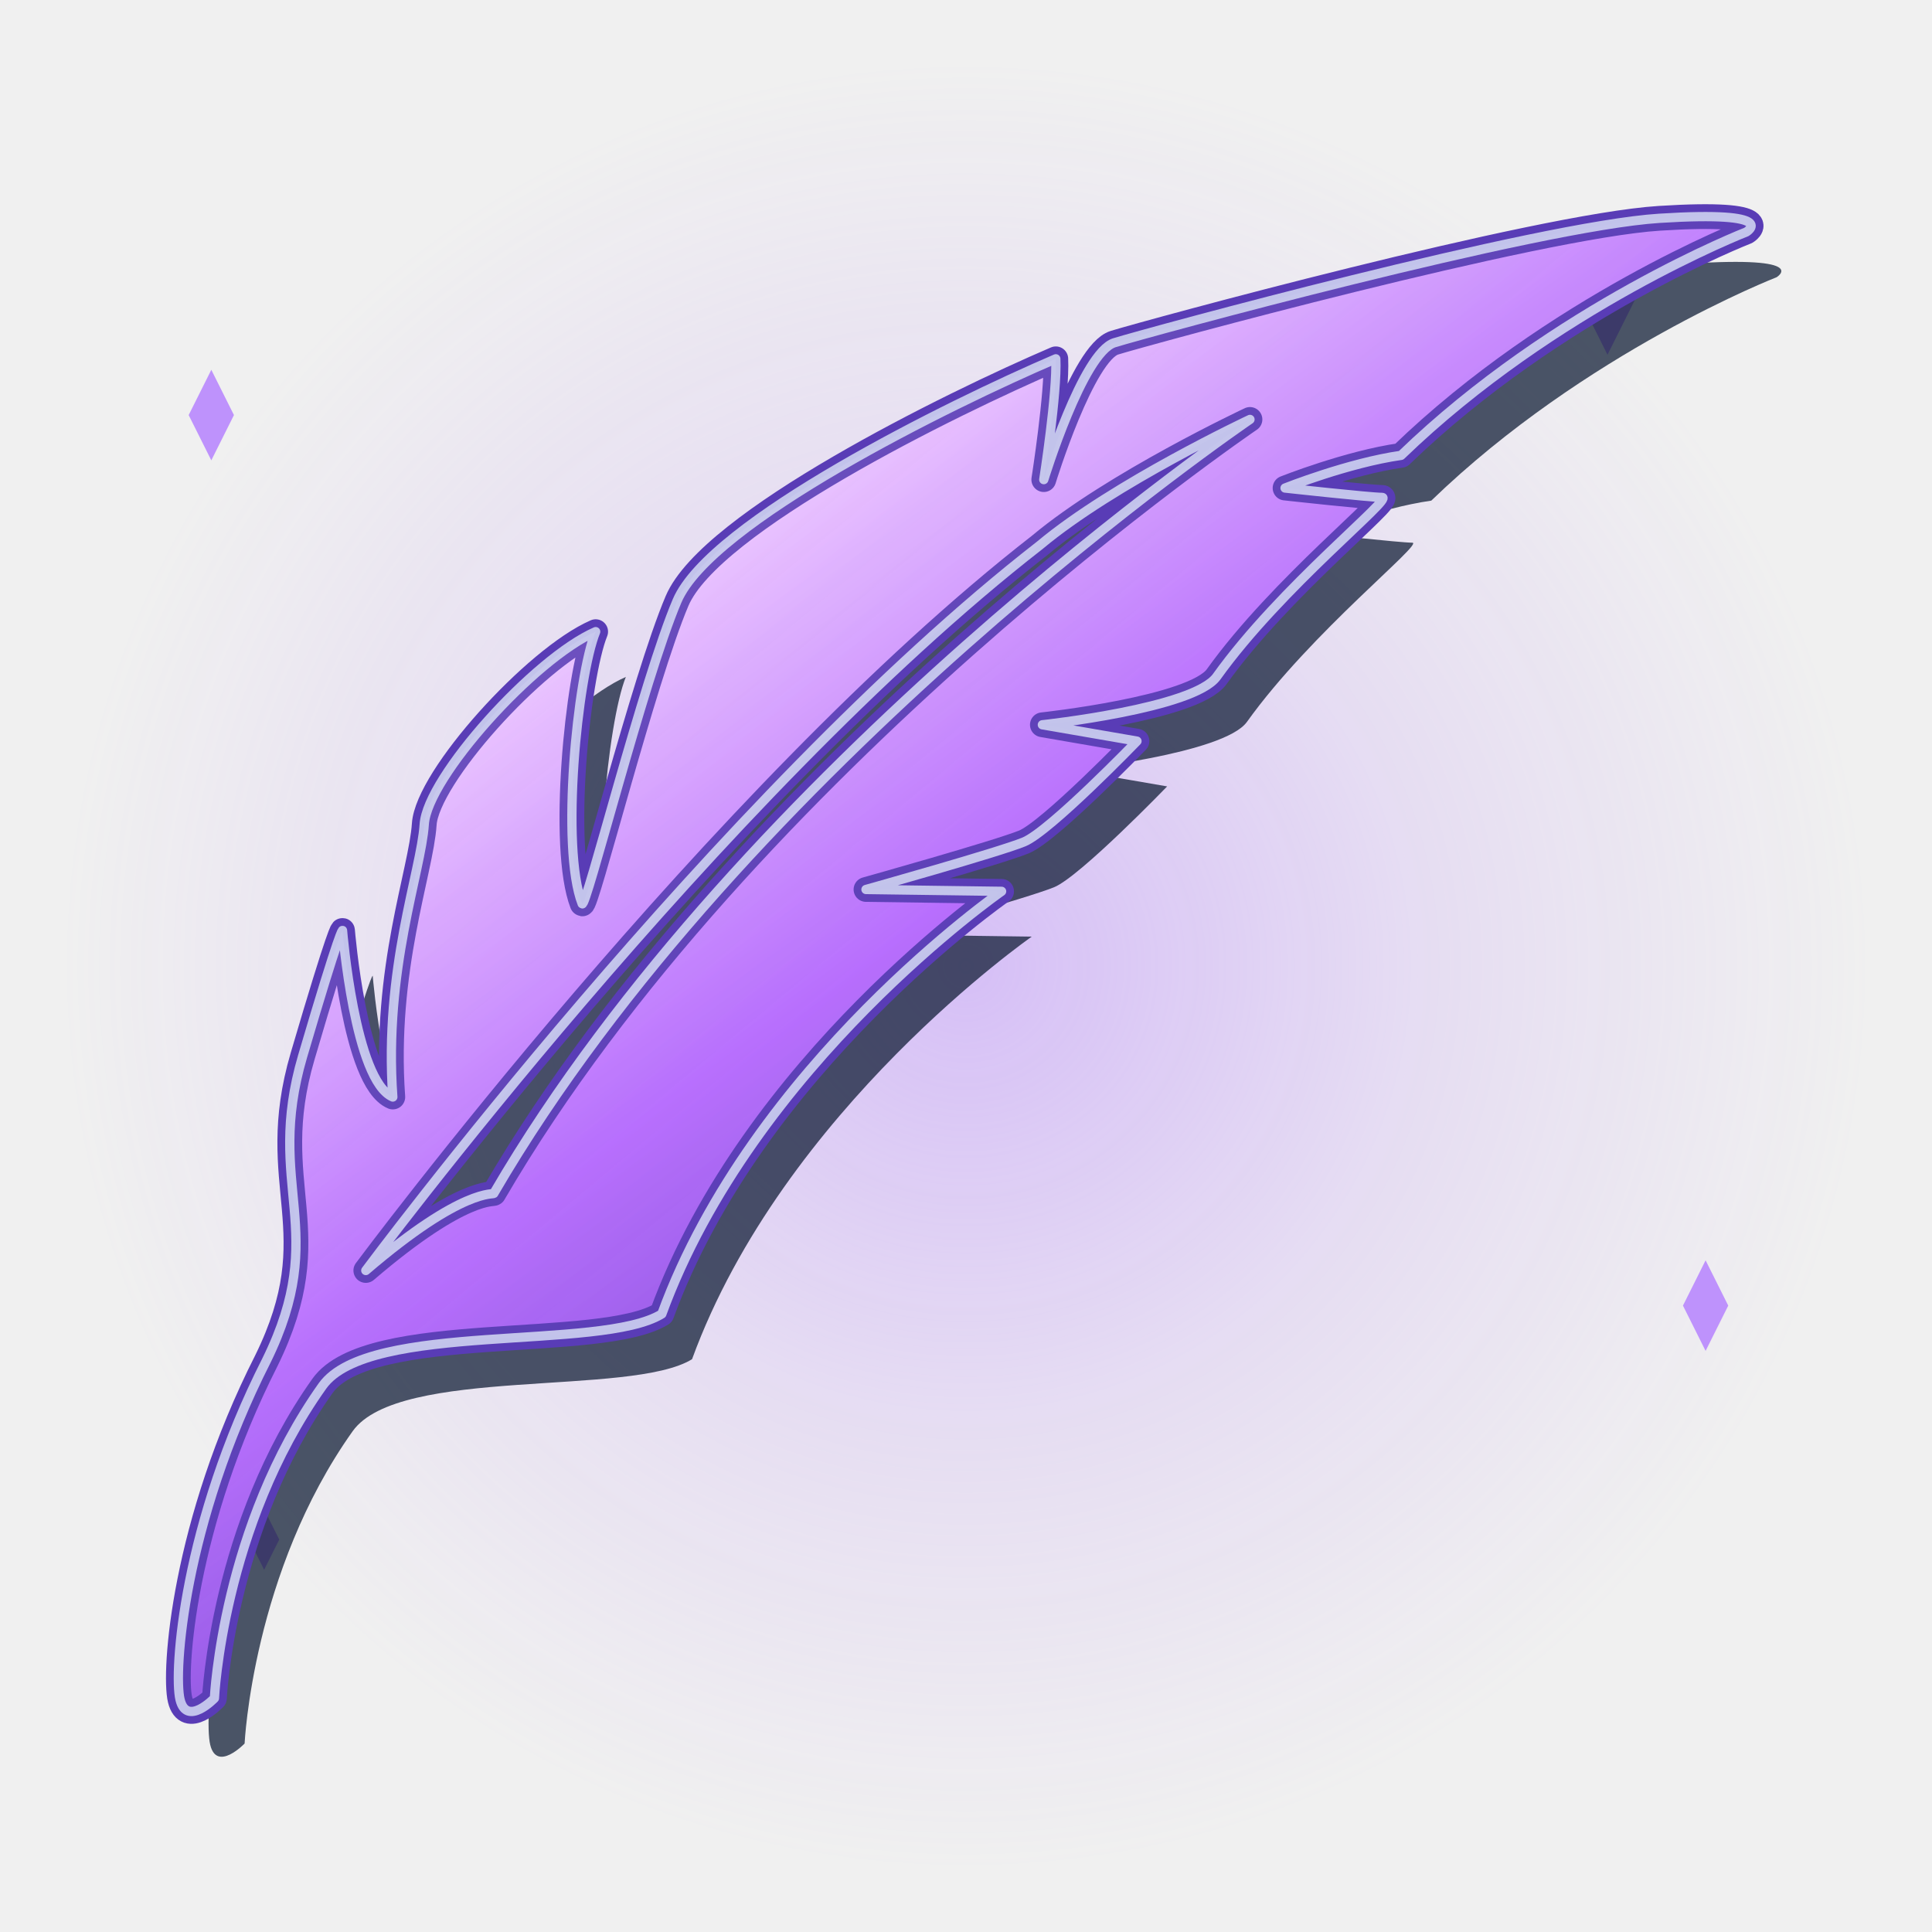
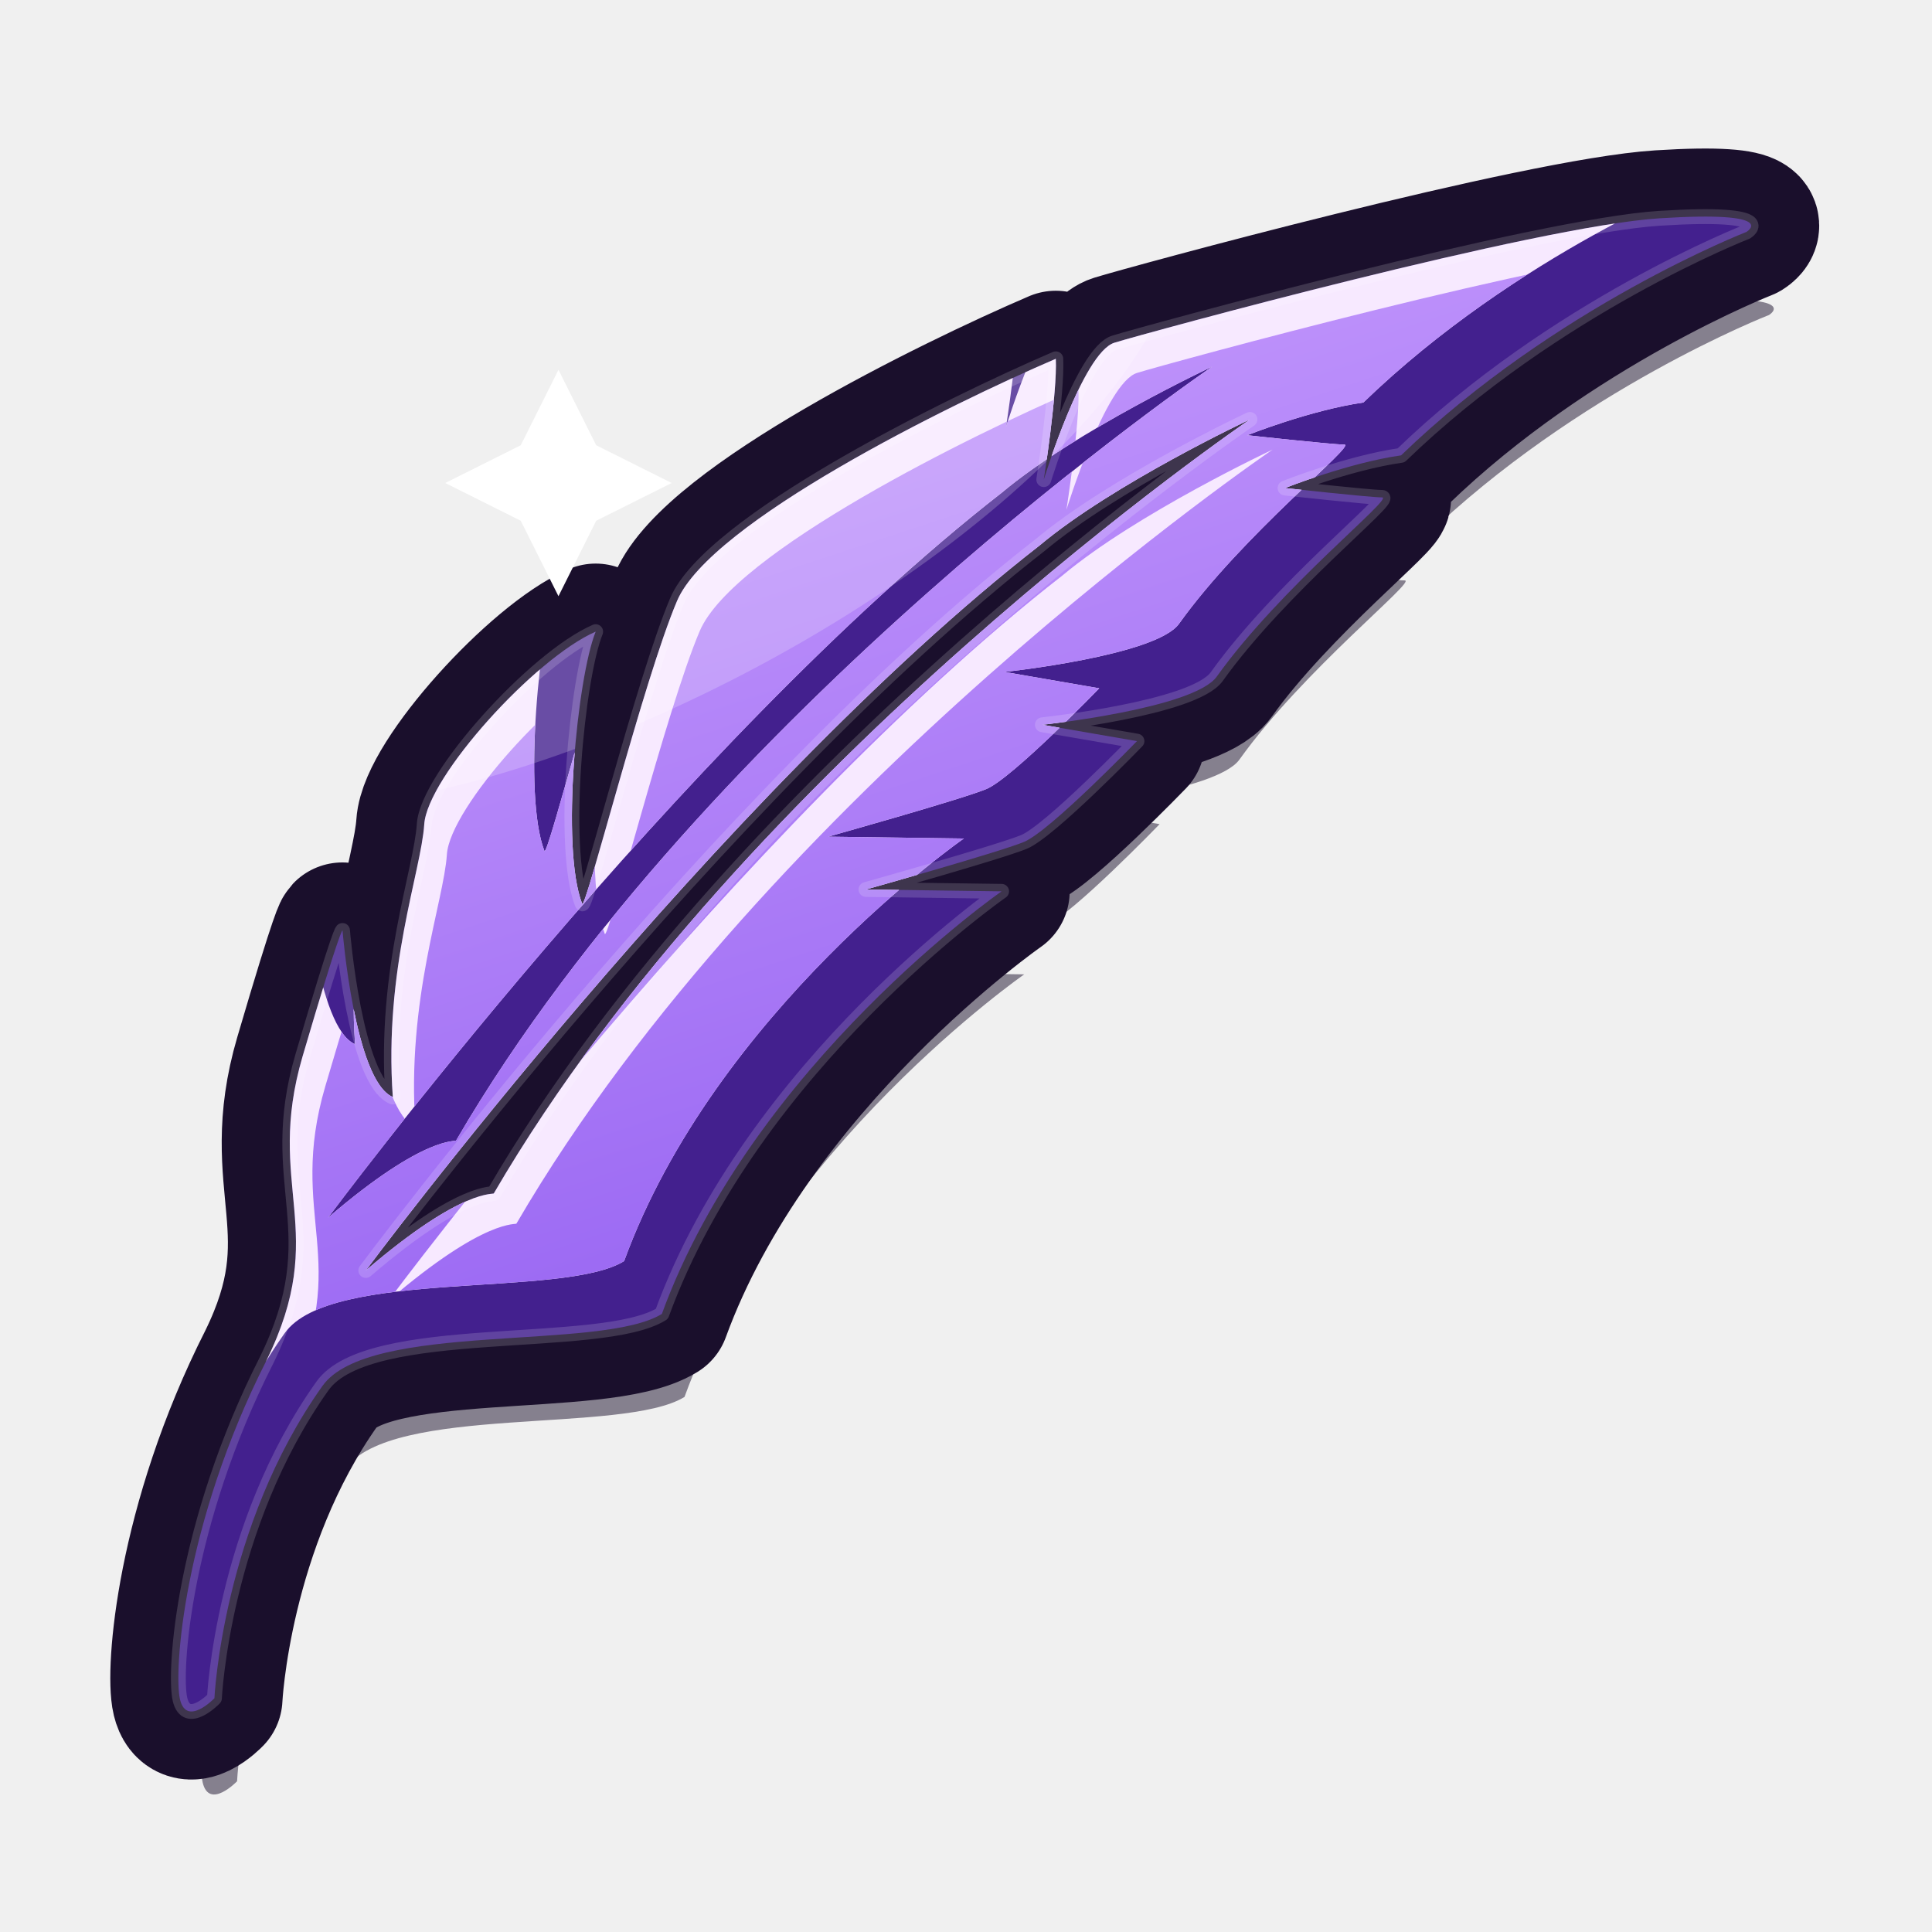
<svg xmlns="http://www.w3.org/2000/svg" width="512" height="512" viewBox="0 0 256 256">
  <defs>
-     <linearGradient id="email" x1=".13" y1=".03" x2=".86" y2="1">
-       <stop stop-color="#ffffff" />
-       <stop offset=".13" stop-color="#fce4ff" />
-       <stop offset=".46" stop-color="#b86dff" />
-       <stop offset=".82" stop-color="#593cb6" />
-       <stop offset="1" stop-color="#b86dff" />
+     <clipPath id="sc3e4ddfd">
+       <path d="M254.157,9.432s-30.914,12.031-55.8,36.1c-8.519,1.212-18.751,5.282-18.751,5.282s13.681,1.507,15.681,1.514-16.353,14.458-26.719,28.957c-3.689,5.16-28.178,7.784-28.178,7.784l15.286,2.642s-14.091,14.585-18.271,16.293-25.518,7.68-25.518,7.68l21.915,0.3s-40.154,27.9-54.9,68.286c-9.88,6.1-47.358,1.114-54.841,11.635C7.895,218.632,6.6,246.373,6.6,246.373s-4.475,4.662-5.554.218S1.607,218.227,15,191.812c10.381-21.128-.355-28.047,5.851-49.179S27.3,122.308,27.3,122.308s1.976,24.334,8.126,26.912c-1.48-20.649,4.586-36.447,5.08-44.072s17.856-26.834,27.7-31.127c-2.96,7.291-5.7,34.923-2.187,43.958,0.513,1.32,9.917-36.18,15.341-48.926s44.006-31.746,61.2-39.121c0.261,5.461-1.942,19.521-1.942,19.521s6.3-20.533,11.413-22.119,68.3-18.852,88.065-20.107S254.157,9.432,254.157,9.432ZM139.968,60.071C88.251,100.314,31.063,177.251,31.063,177.251,46.9,163.663,51.8,165.07,51.755,164.778,92.262,95.265,173.935,39.729,173.935,39.729S151.937,50.049,139.968,60.071Z" transform="translate(23 23) scale(.82)" fill-rule="evenodd" />
+     </clipPath>
+     <clipPath id="lc3e4ddfd">
+       <path d="M254.157,9.432s-30.914,12.031-55.8,36.1c-8.519,1.212-18.751,5.282-18.751,5.282s13.681,1.507,15.681,1.514-16.353,14.458-26.719,28.957c-3.689,5.16-28.178,7.784-28.178,7.784l15.286,2.642s-14.091,14.585-18.271,16.293-25.518,7.68-25.518,7.68l21.915,0.3s-40.154,27.9-54.9,68.286c-9.88,6.1-47.358,1.114-54.841,11.635C7.895,218.632,6.6,246.373,6.6,246.373s-4.475,4.662-5.554.218S1.607,218.227,15,191.812c10.381-21.128-.355-28.047,5.851-49.179S27.3,122.308,27.3,122.308s1.976,24.334,8.126,26.912c-1.48-20.649,4.586-36.447,5.08-44.072s17.856-26.834,27.7-31.127c-2.96,7.291-5.7,34.923-2.187,43.958,0.513,1.32,9.917-36.18,15.341-48.926s44.006-31.746,61.2-39.121c0.261,5.461-1.942,19.521-1.942,19.521s6.3-20.533,11.413-22.119,68.3-18.852,88.065-20.107S254.157,9.432,254.157,9.432ZM139.968,60.071C88.251,100.314,31.063,177.251,31.063,177.251,46.9,163.663,51.8,165.07,51.755,164.778,92.262,95.265,173.935,39.729,173.935,39.729S151.937,50.049,139.968,60.071Z" transform="translate(-5 -7) translate(23 23) scale(.82)" fill-rule="evenodd" />
+     </clipPath>
+     <linearGradient id="mc3e4ddfd" x1="0" y1="0" x2=".35" y2="1">
+       <stop stop-color="#cfa6ff" />
+       <stop offset="1" stop-color="#8650ee" />
    </linearGradient>
-     <linearGradient id="reflet" x1="0" y1="0" x2=".78" y2=".88">
-       <stop stop-color="#ffffff" stop-opacity=".76" />
-       <stop offset=".34" stop-color="#fce4ff" stop-opacity=".14" />
-       <stop offset=".8" stop-color="#593cb6" stop-opacity="0" />
-     </linearGradient>
-     <radialGradient id="halo">
-       <stop stop-color="#b37eff" stop-opacity=".43" />
-       <stop offset=".52" stop-color="#b37eff" stop-opacity=".16" />
-       <stop offset="1" stop-color="#b37eff" stop-opacity="0" />
-     </radialGradient>
  </defs>
-   <circle cx="128" cy="128" r="121" fill="url(#halo)" />
-   <path d="M28 49L31 55 28 61 25 55Z" fill="#b37eff" fill-opacity=".82" />
-   <path d="M213 31L217 39 213 47 209 39Z" fill="#b37eff" fill-opacity=".82" />
-   <path d="M226 167L229 173 226 179 223 173Z" fill="#b37eff" fill-opacity=".82" />
-   <path d="M35 200L37 204 35 208 33 204Z" fill="#b37eff" fill-opacity=".82" />
-   <path d="M254.157,9.432s-30.914,12.031-55.8,36.1c-8.519,1.212-18.751,5.282-18.751,5.282s13.681,1.507,15.681,1.514-16.353,14.458-26.719,28.957c-3.689,5.16-28.178,7.784-28.178,7.784l15.286,2.642s-14.091,14.585-18.271,16.293-25.518,7.68-25.518,7.68l21.915,0.3s-40.154,27.9-54.9,68.286c-9.88,6.1-47.358,1.114-54.841,11.635C7.895,218.632,6.6,246.373,6.6,246.373s-4.475,4.662-5.554.218S1.607,218.227,15,191.812c10.381-21.128-.355-28.047,5.851-49.179S27.3,122.308,27.3,122.308s1.976,24.334,8.126,26.912c-1.48-20.649,4.586-36.447,5.08-44.072s17.856-26.834,27.7-31.127c-2.96,7.291-5.7,34.923-2.187,43.958,0.513,1.32,9.917-36.18,15.341-48.926s44.006-31.746,61.2-39.121c0.261,5.461-1.942,19.521-1.942,19.521s6.3-20.533,11.413-22.119,68.3-18.852,88.065-20.107S254.157,9.432,254.157,9.432ZM139.968,60.071C88.251,100.314,31.063,177.251,31.063,177.251,46.9,163.663,51.8,165.07,51.755,164.778,92.262,95.265,173.935,39.729,173.935,39.729S151.937,50.049,139.968,60.071Z" transform="translate(27 29) scale(.82)" fill="#0a1730" fill-rule="evenodd" opacity=".72" />
-   <path d="M254.157,9.432s-30.914,12.031-55.8,36.1c-8.519,1.212-18.751,5.282-18.751,5.282s13.681,1.507,15.681,1.514-16.353,14.458-26.719,28.957c-3.689,5.16-28.178,7.784-28.178,7.784l15.286,2.642s-14.091,14.585-18.271,16.293-25.518,7.68-25.518,7.68l21.915,0.3s-40.154,27.9-54.9,68.286c-9.88,6.1-47.358,1.114-54.841,11.635C7.895,218.632,6.6,246.373,6.6,246.373s-4.475,4.662-5.554.218S1.607,218.227,15,191.812c10.381-21.128-.355-28.047,5.851-49.179S27.3,122.308,27.3,122.308s1.976,24.334,8.126,26.912c-1.48-20.649,4.586-36.447,5.08-44.072s17.856-26.834,27.7-31.127c-2.96,7.291-5.7,34.923-2.187,43.958,0.513,1.32,9.917-36.18,15.341-48.926s44.006-31.746,61.2-39.121c0.261,5.461-1.942,19.521-1.942,19.521s6.3-20.533,11.413-22.119,68.3-18.852,88.065-20.107S254.157,9.432,254.157,9.432ZM139.968,60.071C88.251,100.314,31.063,177.251,31.063,177.251,46.9,163.663,51.8,165.07,51.755,164.778,92.262,95.265,173.935,39.729,173.935,39.729S151.937,50.049,139.968,60.071Z" transform="translate(23 23) scale(.82)" fill="url(#email)" fill-rule="evenodd" stroke="#593cb6" stroke-width="4" stroke-linejoin="round" />
-   <path d="M254.157,9.432s-30.914,12.031-55.8,36.1c-8.519,1.212-18.751,5.282-18.751,5.282s13.681,1.507,15.681,1.514-16.353,14.458-26.719,28.957c-3.689,5.16-28.178,7.784-28.178,7.784l15.286,2.642s-14.091,14.585-18.271,16.293-25.518,7.68-25.518,7.68l21.915,0.3s-40.154,27.9-54.9,68.286c-9.88,6.1-47.358,1.114-54.841,11.635C7.895,218.632,6.6,246.373,6.6,246.373s-4.475,4.662-5.554.218S1.607,218.227,15,191.812c10.381-21.128-.355-28.047,5.851-49.179S27.3,122.308,27.3,122.308s1.976,24.334,8.126,26.912c-1.48-20.649,4.586-36.447,5.08-44.072s17.856-26.834,27.7-31.127c-2.96,7.291-5.7,34.923-2.187,43.958,0.513,1.32,9.917-36.18,15.341-48.926s44.006-31.746,61.2-39.121c0.261,5.461-1.942,19.521-1.942,19.521s6.3-20.533,11.413-22.119,68.3-18.852,88.065-20.107S254.157,9.432,254.157,9.432ZM139.968,60.071C88.251,100.314,31.063,177.251,31.063,177.251,46.9,163.663,51.8,165.07,51.755,164.778,92.262,95.265,173.935,39.729,173.935,39.729S151.937,50.049,139.968,60.071Z" transform="translate(23 23) scale(.82)" fill="url(#reflet)" fill-rule="evenodd" opacity=".74" />
-   <path d="M254.157,9.432s-30.914,12.031-55.8,36.1c-8.519,1.212-18.751,5.282-18.751,5.282s13.681,1.507,15.681,1.514-16.353,14.458-26.719,28.957c-3.689,5.16-28.178,7.784-28.178,7.784l15.286,2.642s-14.091,14.585-18.271,16.293-25.518,7.68-25.518,7.68l21.915,0.3s-40.154,27.9-54.9,68.286c-9.88,6.1-47.358,1.114-54.841,11.635C7.895,218.632,6.6,246.373,6.6,246.373s-4.475,4.662-5.554.218S1.607,218.227,15,191.812c10.381-21.128-.355-28.047,5.851-49.179S27.3,122.308,27.3,122.308s1.976,24.334,8.126,26.912c-1.48-20.649,4.586-36.447,5.08-44.072s17.856-26.834,27.7-31.127c-2.96,7.291-5.7,34.923-2.187,43.958,0.513,1.32,9.917-36.18,15.341-48.926s44.006-31.746,61.2-39.121c0.261,5.461-1.942,19.521-1.942,19.521s6.3-20.533,11.413-22.119,68.3-18.852,88.065-20.107S254.157,9.432,254.157,9.432ZM139.968,60.071C88.251,100.314,31.063,177.251,31.063,177.251,46.9,163.663,51.8,165.07,51.755,164.778,92.262,95.265,173.935,39.729,173.935,39.729S151.937,50.049,139.968,60.071Z" transform="translate(23 23) scale(.82)" fill="none" stroke="#ebf7ff" stroke-opacity=".72" stroke-width="1.5" stroke-linejoin="round" />
+   <path d="M254.157,9.432s-30.914,12.031-55.8,36.1c-8.519,1.212-18.751,5.282-18.751,5.282s13.681,1.507,15.681,1.514-16.353,14.458-26.719,28.957c-3.689,5.16-28.178,7.784-28.178,7.784l15.286,2.642s-14.091,14.585-18.271,16.293-25.518,7.68-25.518,7.68l21.915,0.3s-40.154,27.9-54.9,68.286c-9.88,6.1-47.358,1.114-54.841,11.635C7.895,218.632,6.6,246.373,6.6,246.373s-4.475,4.662-5.554.218S1.607,218.227,15,191.812c10.381-21.128-.355-28.047,5.851-49.179S27.3,122.308,27.3,122.308s1.976,24.334,8.126,26.912c-1.48-20.649,4.586-36.447,5.08-44.072s17.856-26.834,27.7-31.127c-2.96,7.291-5.7,34.923-2.187,43.958,0.513,1.32,9.917-36.18,15.341-48.926s44.006-31.746,61.2-39.121c0.261,5.461-1.942,19.521-1.942,19.521s6.3-20.533,11.413-22.119,68.3-18.852,88.065-20.107S254.157,9.432,254.157,9.432ZM139.968,60.071C88.251,100.314,31.063,177.251,31.063,177.251,46.9,163.663,51.8,165.07,51.755,164.778,92.262,95.265,173.935,39.729,173.935,39.729S151.937,50.049,139.968,60.071Z" transform="translate(3 11) translate(23 23) scale(.82)" fill-rule="evenodd" fill="#1a0f2c" opacity=".5" />
+   <path d="M254.157,9.432s-30.914,12.031-55.8,36.1c-8.519,1.212-18.751,5.282-18.751,5.282s13.681,1.507,15.681,1.514-16.353,14.458-26.719,28.957c-3.689,5.16-28.178,7.784-28.178,7.784l15.286,2.642s-14.091,14.585-18.271,16.293-25.518,7.68-25.518,7.68l21.915,0.3s-40.154,27.9-54.9,68.286c-9.88,6.1-47.358,1.114-54.841,11.635C7.895,218.632,6.6,246.373,6.6,246.373s-4.475,4.662-5.554.218S1.607,218.227,15,191.812c10.381-21.128-.355-28.047,5.851-49.179S27.3,122.308,27.3,122.308s1.976,24.334,8.126,26.912c-1.48-20.649,4.586-36.447,5.08-44.072s17.856-26.834,27.7-31.127c-2.96,7.291-5.7,34.923-2.187,43.958,0.513,1.32,9.917-36.18,15.341-48.926s44.006-31.746,61.2-39.121c0.261,5.461-1.942,19.521-1.942,19.521s6.3-20.533,11.413-22.119,68.3-18.852,88.065-20.107S254.157,9.432,254.157,9.432ZM139.968,60.071C88.251,100.314,31.063,177.251,31.063,177.251,46.9,163.663,51.8,165.07,51.755,164.778,92.262,95.265,173.935,39.729,173.935,39.729S151.937,50.049,139.968,60.071Z" transform="translate(23 23) scale(.82)" fill-rule="evenodd" fill="#1a0f2c" stroke="#1a0f2c" stroke-width="22.0" stroke-linejoin="round" />
+   <g clip-path="url(#sc3e4ddfd)">
+     <rect width="256" height="256" fill="#43208e" />
+     <g clip-path="url(#lc3e4ddfd)">
+       <rect width="256" height="256" fill="#f7e9ff" />
+       <path d="M254.157,9.432s-30.914,12.031-55.8,36.1c-8.519,1.212-18.751,5.282-18.751,5.282s13.681,1.507,15.681,1.514-16.353,14.458-26.719,28.957c-3.689,5.16-28.178,7.784-28.178,7.784l15.286,2.642s-14.091,14.585-18.271,16.293-25.518,7.68-25.518,7.68l21.915,0.3s-40.154,27.9-54.9,68.286c-9.88,6.1-47.358,1.114-54.841,11.635C7.895,218.632,6.6,246.373,6.6,246.373s-4.475,4.662-5.554.218S1.607,218.227,15,191.812c10.381-21.128-.355-28.047,5.851-49.179S27.3,122.308,27.3,122.308s1.976,24.334,8.126,26.912c-1.48-20.649,4.586-36.447,5.08-44.072s17.856-26.834,27.7-31.127c-2.96,7.291-5.7,34.923-2.187,43.958,0.513,1.32,9.917-36.18,15.341-48.926s44.006-31.746,61.2-39.121c0.261,5.461-1.942,19.521-1.942,19.521s6.3-20.533,11.413-22.119,68.3-18.852,88.065-20.107S254.157,9.432,254.157,9.432ZM139.968,60.071C88.251,100.314,31.063,177.251,31.063,177.251,46.9,163.663,51.8,165.07,51.755,164.778,92.262,95.265,173.935,39.729,173.935,39.729S151.937,50.049,139.968,60.071Z" transform="translate(3 4) translate(23 23) scale(.82)" fill-rule="evenodd" fill="url(#mc3e4ddfd)" />
+     </g>
+     <ellipse cx="86" cy="62" rx="78" ry="30" fill="#ffffff" opacity=".2" transform="rotate(-28 86 62)" />
+   </g>
+   <path d="M254.157,9.432s-30.914,12.031-55.8,36.1c-8.519,1.212-18.751,5.282-18.751,5.282s13.681,1.507,15.681,1.514-16.353,14.458-26.719,28.957c-3.689,5.16-28.178,7.784-28.178,7.784l15.286,2.642s-14.091,14.585-18.271,16.293-25.518,7.68-25.518,7.68l21.915,0.3s-40.154,27.9-54.9,68.286c-9.88,6.1-47.358,1.114-54.841,11.635C7.895,218.632,6.6,246.373,6.6,246.373s-4.475,4.662-5.554.218S1.607,218.227,15,191.812c10.381-21.128-.355-28.047,5.851-49.179S27.3,122.308,27.3,122.308s1.976,24.334,8.126,26.912c-1.48-20.649,4.586-36.447,5.08-44.072s17.856-26.834,27.7-31.127c-2.96,7.291-5.7,34.923-2.187,43.958,0.513,1.32,9.917-36.18,15.341-48.926s44.006-31.746,61.2-39.121c0.261,5.461-1.942,19.521-1.942,19.521s6.3-20.533,11.413-22.119,68.3-18.852,88.065-20.107S254.157,9.432,254.157,9.432ZM139.968,60.071C88.251,100.314,31.063,177.251,31.063,177.251,46.9,163.663,51.8,165.07,51.755,164.778,92.262,95.265,173.935,39.729,173.935,39.729S151.937,50.049,139.968,60.071Z" transform="translate(23 23) scale(.82)" fill-rule="evenodd" fill="none" stroke="#ffffff" stroke-opacity=".16" stroke-width="2.4" stroke-linejoin="round" />
+   <path d="M74 49l5 10 10 5-10 5-5 10-5-10-10-5 10-5z" fill="#ffffff" />
</svg>
